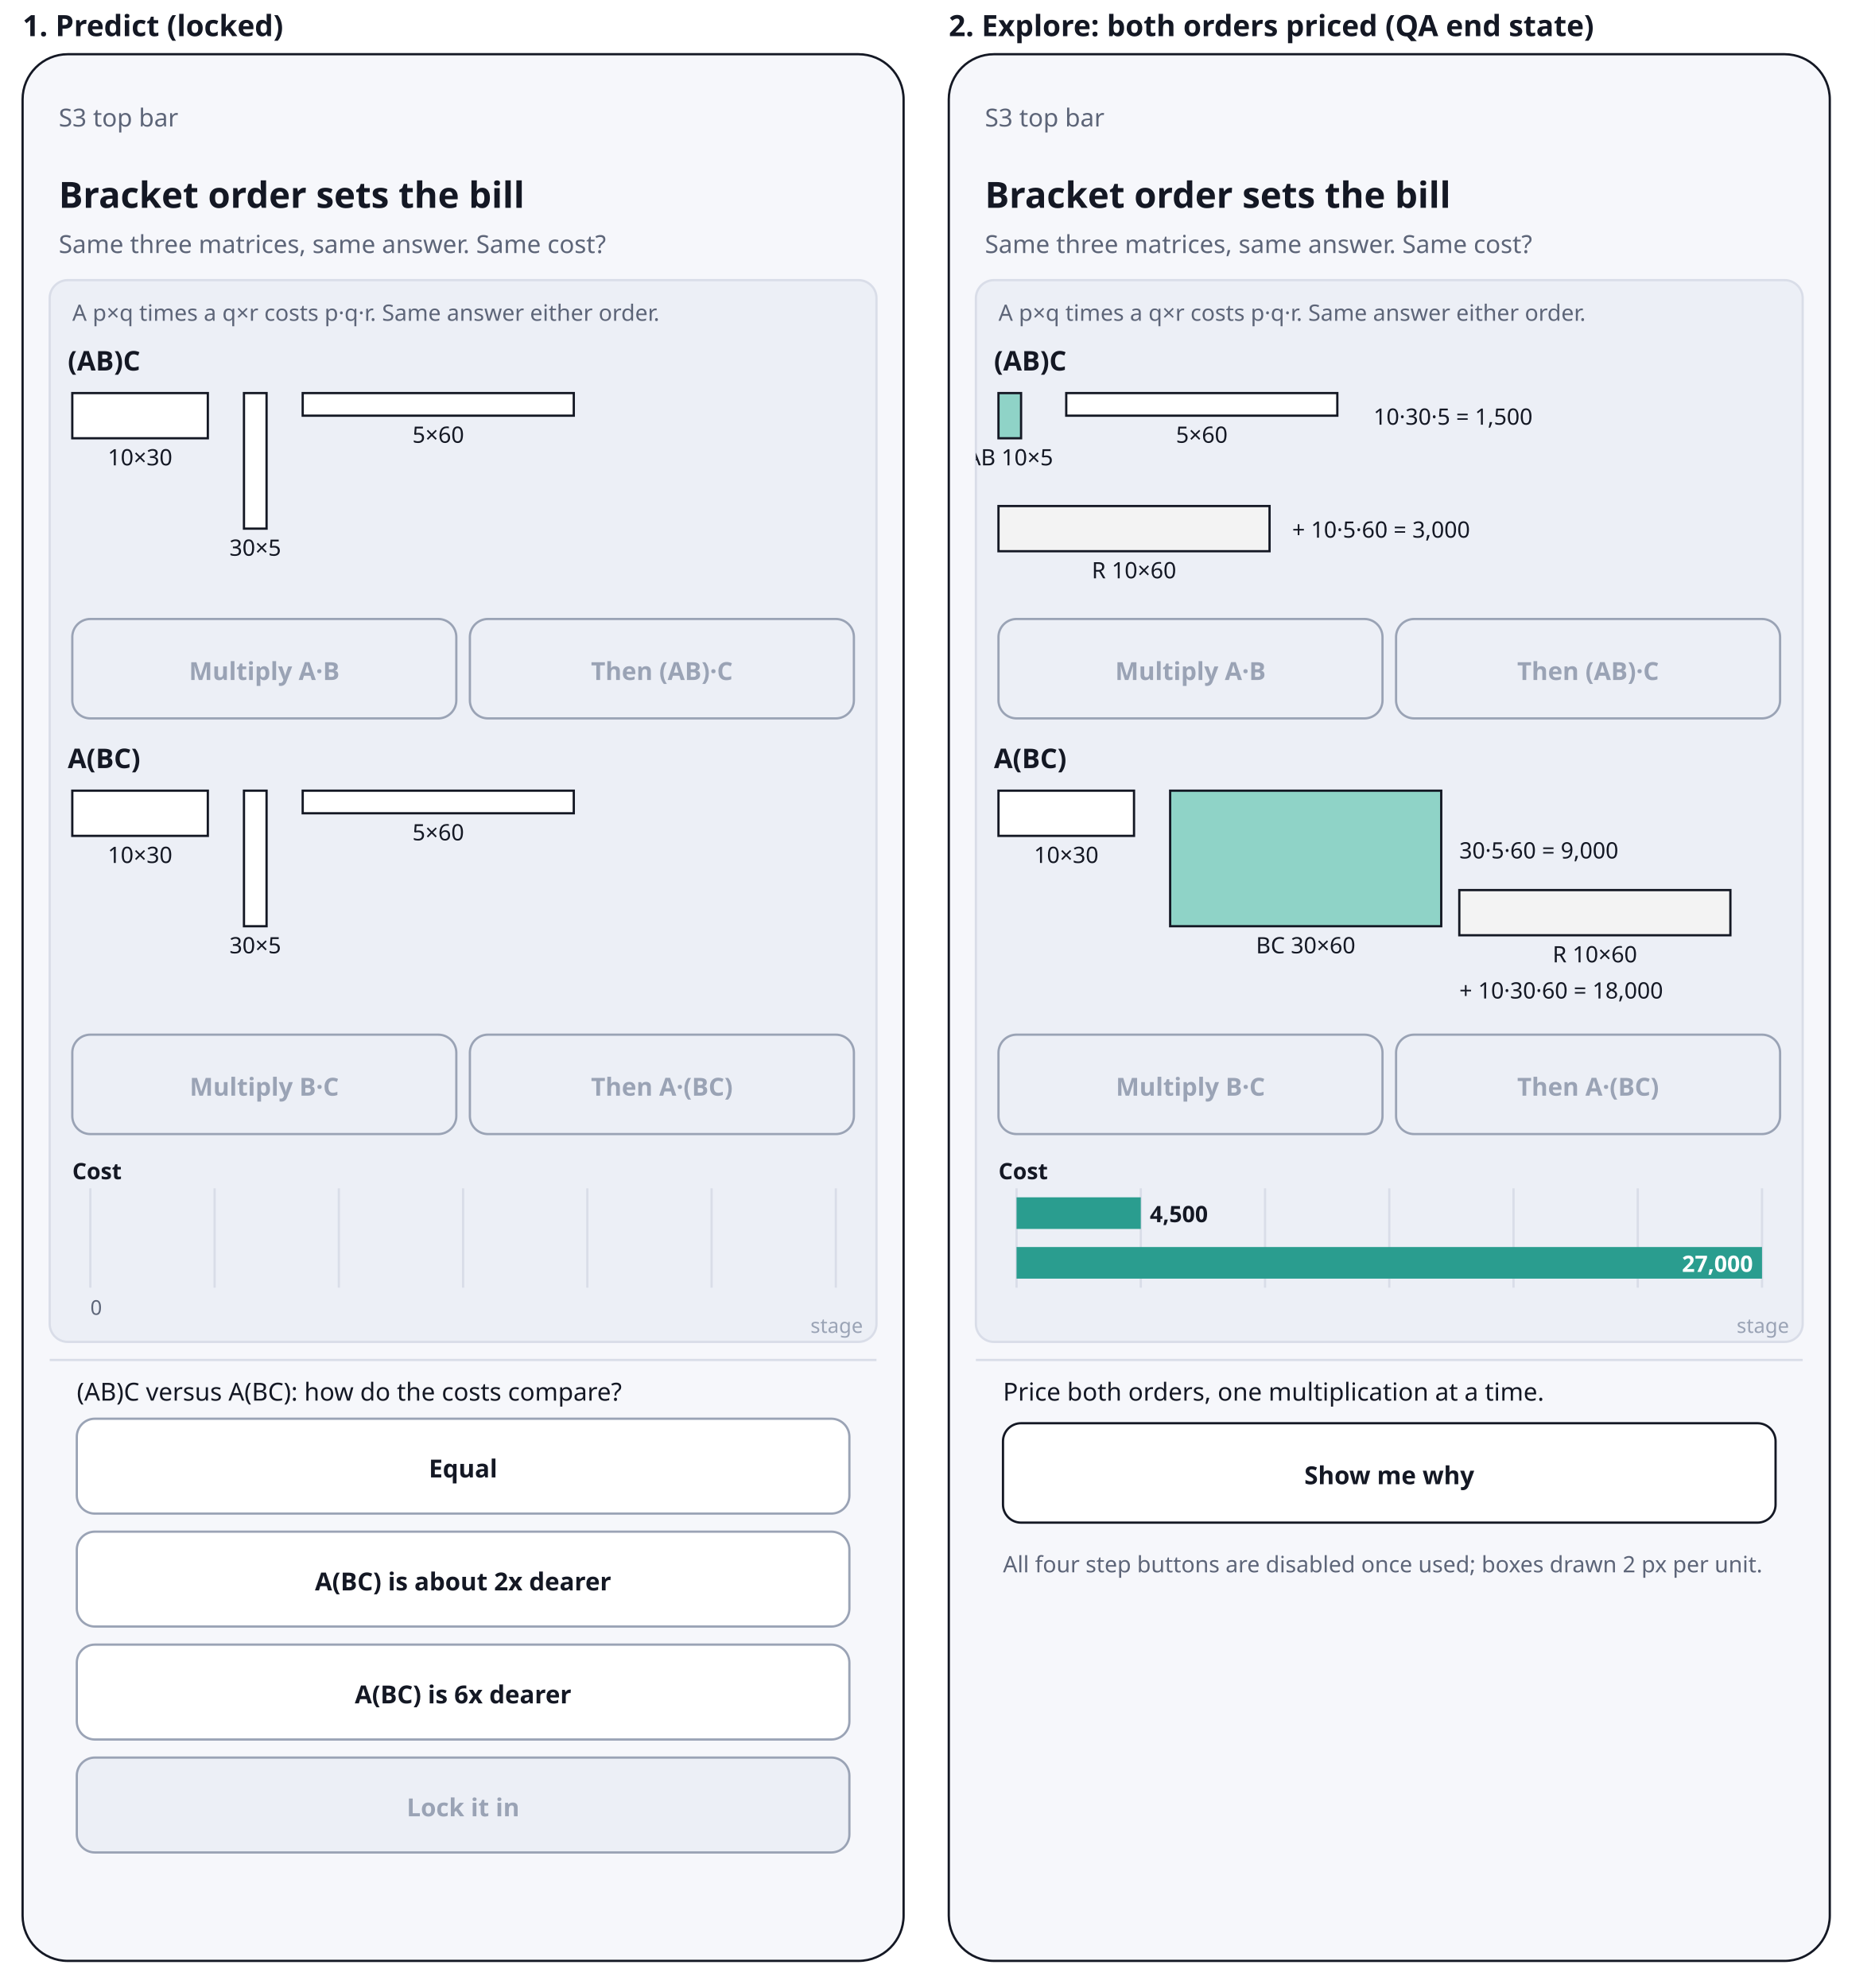
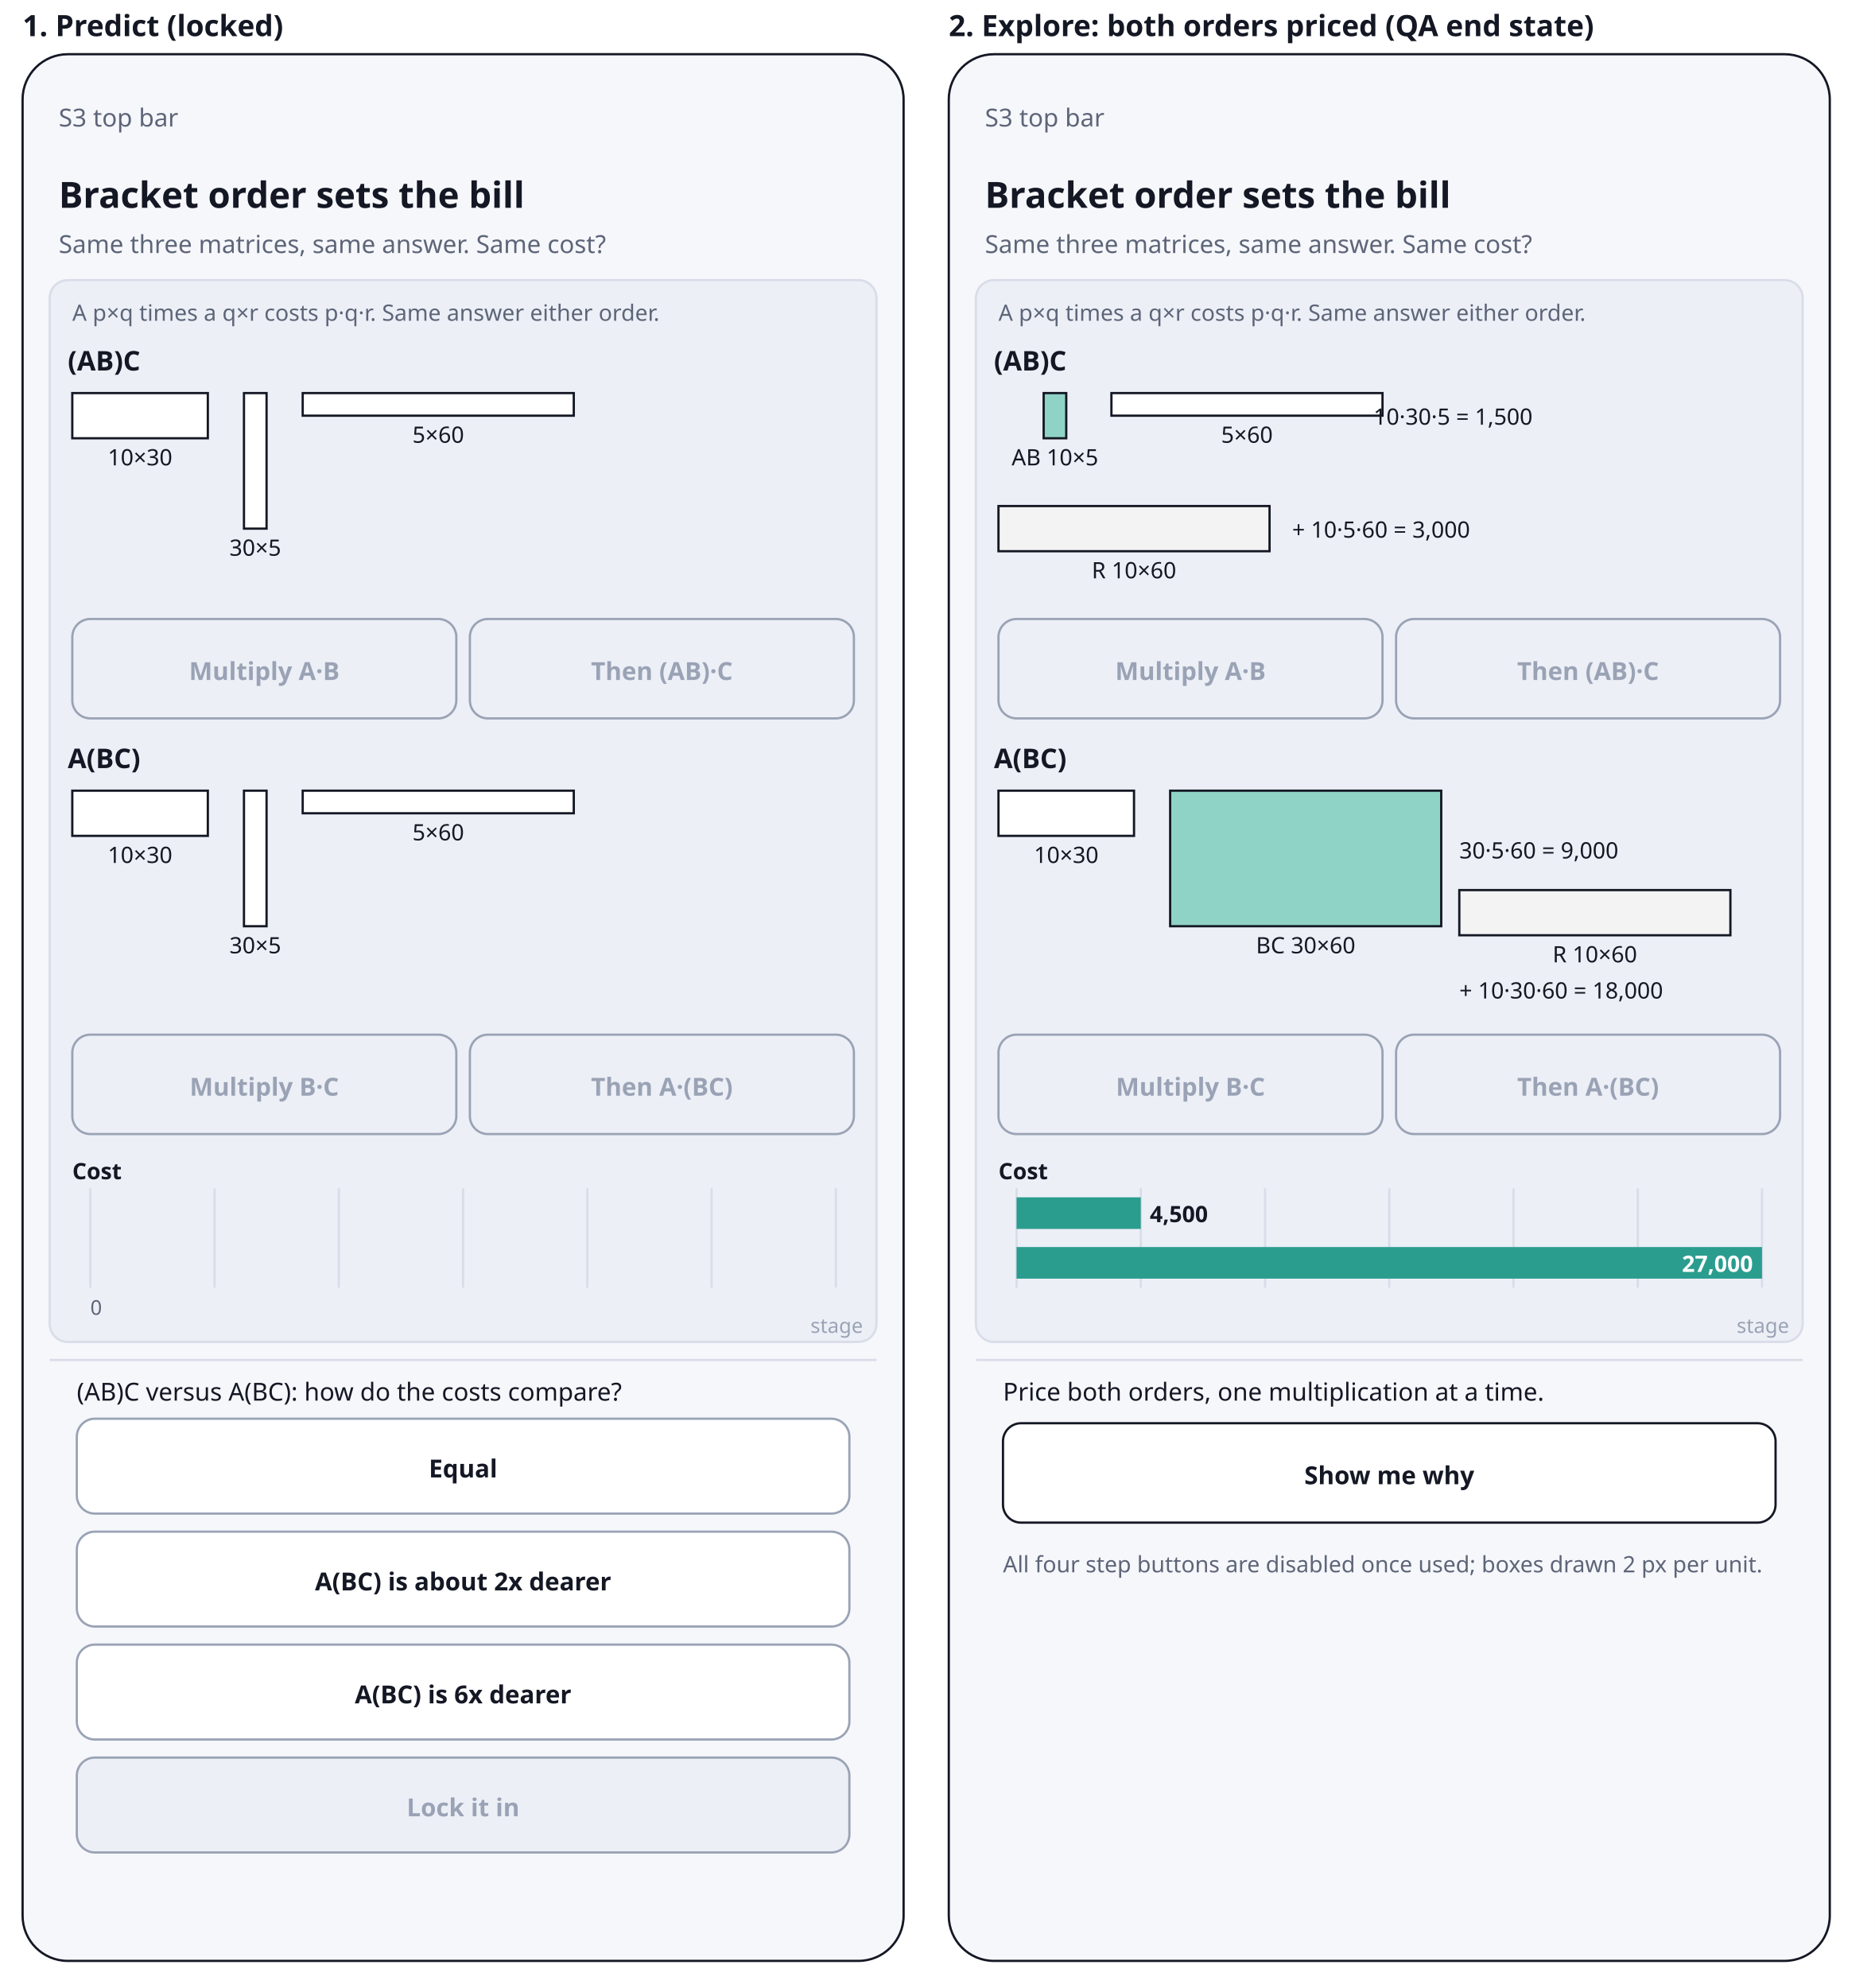
<svg xmlns="http://www.w3.org/2000/svg" viewBox="-10 0 830 880" font-family="system-ui, sans-serif">
  <rect x="-10" y="0" width="830" height="880" fill="#fff" />
  <g>
    <text x="0" y="16" font-size="13" fill="#141824" font-weight="700">1. Predict (locked)</text>
    <rect x="0" y="24" width="390" height="844" rx="20" fill="#f6f7fb" stroke="#141824" stroke-width="1" />
    <text x="16" y="56" font-size="11" fill="#5d6578">S3  top bar</text>
    <text x="16" y="92" font-size="16" fill="#141824" font-weight="700">Bracket order sets the bill</text>
    <text x="16" y="112" font-size="11" fill="#5d6578">Same three matrices, same answer. Same cost?</text>
    <rect x="12" y="124" width="366" height="470" rx="8" fill="#eceff6" stroke="#d9dde8" stroke-width="1" />
    <clipPath id="c0">
      <rect x="12" y="124" width="366" height="470" />
    </clipPath>
    <g clip-path="url(#c0)">
      <text x="22" y="142" font-size="10" fill="#5d6578">A p×q times a q×r costs p·q·r. Same answer either order.</text>
      <text x="20" y="164" font-size="12" fill="#141824" font-weight="700">(AB)C</text>
      <rect x="22" y="174" width="60" height="20" rx="0" fill="#fff" stroke="#141824" stroke-width="1" />
      <text x="52" y="206" font-size="10" text-anchor="middle" fill="#141824">10×30</text>
      <rect x="98" y="174" width="10" height="60" rx="0" fill="#fff" stroke="#141824" stroke-width="1" />
      <text x="103" y="246" font-size="10" text-anchor="middle" fill="#141824">30×5</text>
      <rect x="124" y="174" width="120" height="10" rx="0" fill="#fff" stroke="#141824" stroke-width="1" />
      <text x="184" y="196" font-size="10" text-anchor="middle" fill="#141824">5×60</text>
      <rect x="22" y="274" width="170" height="44" rx="8" fill="#eceff6" stroke="#9aa3b5" stroke-width="1" />
      <text x="107" y="301" font-size="11" text-anchor="middle" fill="#9aa3b5" font-weight="700">Multiply A·B</text>
      <rect x="198" y="274" width="170" height="44" rx="8" fill="#eceff6" stroke="#9aa3b5" stroke-width="1" />
      <text x="283" y="301" font-size="11" text-anchor="middle" fill="#9aa3b5" font-weight="700">Then (AB)·C</text>
      <text x="20" y="340" font-size="12" fill="#141824" font-weight="700">A(BC)</text>
      <rect x="22" y="350" width="60" height="20" rx="0" fill="#fff" stroke="#141824" stroke-width="1" />
      <text x="52" y="382" font-size="10" text-anchor="middle" fill="#141824">10×30</text>
      <rect x="98" y="350" width="10" height="60" rx="0" fill="#fff" stroke="#141824" stroke-width="1" />
      <text x="103" y="422" font-size="10" text-anchor="middle" fill="#141824">30×5</text>
      <rect x="124" y="350" width="120" height="10" rx="0" fill="#fff" stroke="#141824" stroke-width="1" />
      <text x="184" y="372" font-size="10" text-anchor="middle" fill="#141824">5×60</text>
      <rect x="22" y="458" width="170" height="44" rx="8" fill="#eceff6" stroke="#9aa3b5" stroke-width="1" />
      <text x="107" y="485" font-size="11" text-anchor="middle" fill="#9aa3b5" font-weight="700">Multiply B·C</text>
      <rect x="198" y="458" width="170" height="44" rx="8" fill="#eceff6" stroke="#9aa3b5" stroke-width="1" />
      <text x="283" y="485" font-size="11" text-anchor="middle" fill="#9aa3b5" font-weight="700">Then A·(BC)</text>
      <text x="22" y="522" font-size="10" fill="#141824" font-weight="700">Cost</text>
      <line x1="30" y1="526" x2="30" y2="570" stroke="#d9dde8" stroke-width="1" />
      <line x1="85" y1="526" x2="85" y2="570" stroke="#d9dde8" stroke-width="1" />
      <line x1="140" y1="526" x2="140" y2="570" stroke="#d9dde8" stroke-width="1" />
      <line x1="195" y1="526" x2="195" y2="570" stroke="#d9dde8" stroke-width="1" />
      <line x1="250" y1="526" x2="250" y2="570" stroke="#d9dde8" stroke-width="1" />
      <line x1="305" y1="526" x2="305" y2="570" stroke="#d9dde8" stroke-width="1" />
      <line x1="360" y1="526" x2="360" y2="570" stroke="#d9dde8" stroke-width="1" />
      <text x="30" y="582" font-size="9" fill="#5d6578">0</text>
    </g>
    <text x="372" y="590" font-size="9" text-anchor="end" fill="#9aa3b5">stage</text>
    <line x1="12" y1="602" x2="378" y2="602" stroke="#d9dde8" stroke-width="1" />
    <text x="24" y="620" font-size="11" fill="#141824">(AB)C versus A(BC): how do the costs compare?</text>
    <rect x="24" y="628" width="342" height="42" rx="8" fill="#fff" stroke="#9aa3b5" stroke-width="1" />
    <text x="195" y="654" font-size="11" text-anchor="middle" fill="#141824" font-weight="700">Equal</text>
    <rect x="24" y="678" width="342" height="42" rx="8" fill="#fff" stroke="#9aa3b5" stroke-width="1" />
    <text x="195" y="704" font-size="11" text-anchor="middle" fill="#141824" font-weight="700">A(BC) is about 2x dearer</text>
    <rect x="24" y="728" width="342" height="42" rx="8" fill="#fff" stroke="#9aa3b5" stroke-width="1" />
    <text x="195" y="754" font-size="11" text-anchor="middle" fill="#141824" font-weight="700">A(BC) is 6x dearer</text>
    <rect x="24" y="778" width="342" height="42" rx="8" fill="#eceff6" stroke="#9aa3b5" stroke-width="1" />
    <text x="195" y="804" font-size="11" text-anchor="middle" fill="#9aa3b5" font-weight="700">Lock it in</text>
  </g>
  <g>
    <text x="410" y="16" font-size="13" fill="#141824" font-weight="700">2. Explore: both orders priced (QA end state)</text>
    <rect x="410" y="24" width="390" height="844" rx="20" fill="#f6f7fb" stroke="#141824" stroke-width="1" />
    <text x="426" y="56" font-size="11" fill="#5d6578">S3  top bar</text>
    <text x="426" y="92" font-size="16" fill="#141824" font-weight="700">Bracket order sets the bill</text>
    <text x="426" y="112" font-size="11" fill="#5d6578">Same three matrices, same answer. Same cost?</text>
    <rect x="422" y="124" width="366" height="470" rx="8" fill="#eceff6" stroke="#d9dde8" stroke-width="1" />
    <clipPath id="c1">
      <rect x="422" y="124" width="366" height="470" />
    </clipPath>
    <g clip-path="url(#c1)">
      <text x="432" y="142" font-size="10" fill="#5d6578">A p×q times a q×r costs p·q·r. Same answer either order.</text>
      <text x="430" y="164" font-size="12" fill="#141824" font-weight="700">(AB)C</text>
-       <rect x="432" y="174" width="10" height="20" rx="0" fill="#8fd3c7" stroke="#141824" stroke-width="1" />
-       <text x="437" y="206" font-size="10" text-anchor="middle" fill="#141824">AB 10×5</text>
-       <rect x="462" y="174" width="120" height="10" rx="0" fill="#fff" stroke="#141824" stroke-width="1" />
-       <text x="522" y="196" font-size="10" text-anchor="middle" fill="#141824">5×60</text>
+       <rect x="452" y="174" width="10" height="20" rx="0" fill="#8fd3c7" stroke="#141824" stroke-width="1" />
+       <text x="457" y="206" font-size="10" text-anchor="middle" fill="#141824">AB 10×5</text>
+       <rect x="482" y="174" width="120" height="10" rx="0" fill="#fff" stroke="#141824" stroke-width="1" />
+       <text x="542" y="196" font-size="10" text-anchor="middle" fill="#141824">5×60</text>
      <text x="598" y="188" font-size="10" fill="#141824">10·30·5 = 1,500</text>
      <rect x="432" y="224" width="120" height="20" rx="0" fill="#f3f3f3" stroke="#141824" stroke-width="1" />
      <text x="492" y="256" font-size="10" text-anchor="middle" fill="#141824">R 10×60</text>
      <text x="562" y="238" font-size="10" fill="#141824">+ 10·5·60 = 3,000</text>
      <rect x="432" y="274" width="170" height="44" rx="8" fill="#eceff6" stroke="#9aa3b5" stroke-width="1" />
      <text x="517" y="301" font-size="11" text-anchor="middle" fill="#9aa3b5" font-weight="700">Multiply A·B</text>
      <rect x="608" y="274" width="170" height="44" rx="8" fill="#eceff6" stroke="#9aa3b5" stroke-width="1" />
      <text x="693" y="301" font-size="11" text-anchor="middle" fill="#9aa3b5" font-weight="700">Then (AB)·C</text>
      <text x="430" y="340" font-size="12" fill="#141824" font-weight="700">A(BC)</text>
      <rect x="432" y="350" width="60" height="20" rx="0" fill="#fff" stroke="#141824" stroke-width="1" />
      <text x="462" y="382" font-size="10" text-anchor="middle" fill="#141824">10×30</text>
      <rect x="508" y="350" width="120" height="60" rx="0" fill="#8fd3c7" stroke="#141824" stroke-width="1" />
      <text x="568" y="422" font-size="10" text-anchor="middle" fill="#141824">BC 30×60</text>
      <text x="636" y="380" font-size="10" fill="#141824">30·5·60 = 9,000</text>
      <rect x="636" y="394" width="120" height="20" rx="0" fill="#f3f3f3" stroke="#141824" stroke-width="1" />
      <text x="696" y="426" font-size="10" text-anchor="middle" fill="#141824">R 10×60</text>
      <text x="636" y="442" font-size="10" fill="#141824">+ 10·30·60 = 18,000</text>
      <rect x="432" y="458" width="170" height="44" rx="8" fill="#eceff6" stroke="#9aa3b5" stroke-width="1" />
      <text x="517" y="485" font-size="11" text-anchor="middle" fill="#9aa3b5" font-weight="700">Multiply B·C</text>
      <rect x="608" y="458" width="170" height="44" rx="8" fill="#eceff6" stroke="#9aa3b5" stroke-width="1" />
      <text x="693" y="485" font-size="11" text-anchor="middle" fill="#9aa3b5" font-weight="700">Then A·(BC)</text>
      <text x="432" y="522" font-size="10" fill="#141824" font-weight="700">Cost</text>
      <line x1="440" y1="526" x2="440" y2="570" stroke="#d9dde8" stroke-width="1" />
      <line x1="495" y1="526" x2="495" y2="570" stroke="#d9dde8" stroke-width="1" />
      <line x1="550" y1="526" x2="550" y2="570" stroke="#d9dde8" stroke-width="1" />
      <line x1="605" y1="526" x2="605" y2="570" stroke="#d9dde8" stroke-width="1" />
      <line x1="660" y1="526" x2="660" y2="570" stroke="#d9dde8" stroke-width="1" />
      <line x1="715" y1="526" x2="715" y2="570" stroke="#d9dde8" stroke-width="1" />
      <line x1="770" y1="526" x2="770" y2="570" stroke="#d9dde8" stroke-width="1" />
      <rect x="440" y="530" width="55" height="14" fill="#2a9d8f" />
      <rect x="440" y="552" width="330" height="14" fill="#2a9d8f" />
      <text x="499" y="541" font-size="10" fill="#141824" font-weight="700">4,500</text>
      <text x="766" y="563" font-size="10" text-anchor="end" fill="#fff" font-weight="700">27,000</text>
    </g>
    <text x="782" y="590" font-size="9" text-anchor="end" fill="#9aa3b5">stage</text>
    <line x1="422" y1="602" x2="788" y2="602" stroke="#d9dde8" stroke-width="1" />
    <text x="434" y="620" font-size="11" fill="#141824">Price both orders, one multiplication at a time.</text>
    <rect x="434" y="630" width="342" height="44" rx="8" fill="#fff" stroke="#141824" stroke-width="1" />
    <text x="605" y="657" font-size="11" text-anchor="middle" fill="#141824" font-weight="700">Show me why</text>
    <text x="434" y="696" font-size="10" fill="#5d6578">All four step buttons are disabled once used; boxes drawn 2 px per unit.</text>
  </g>
</svg>
